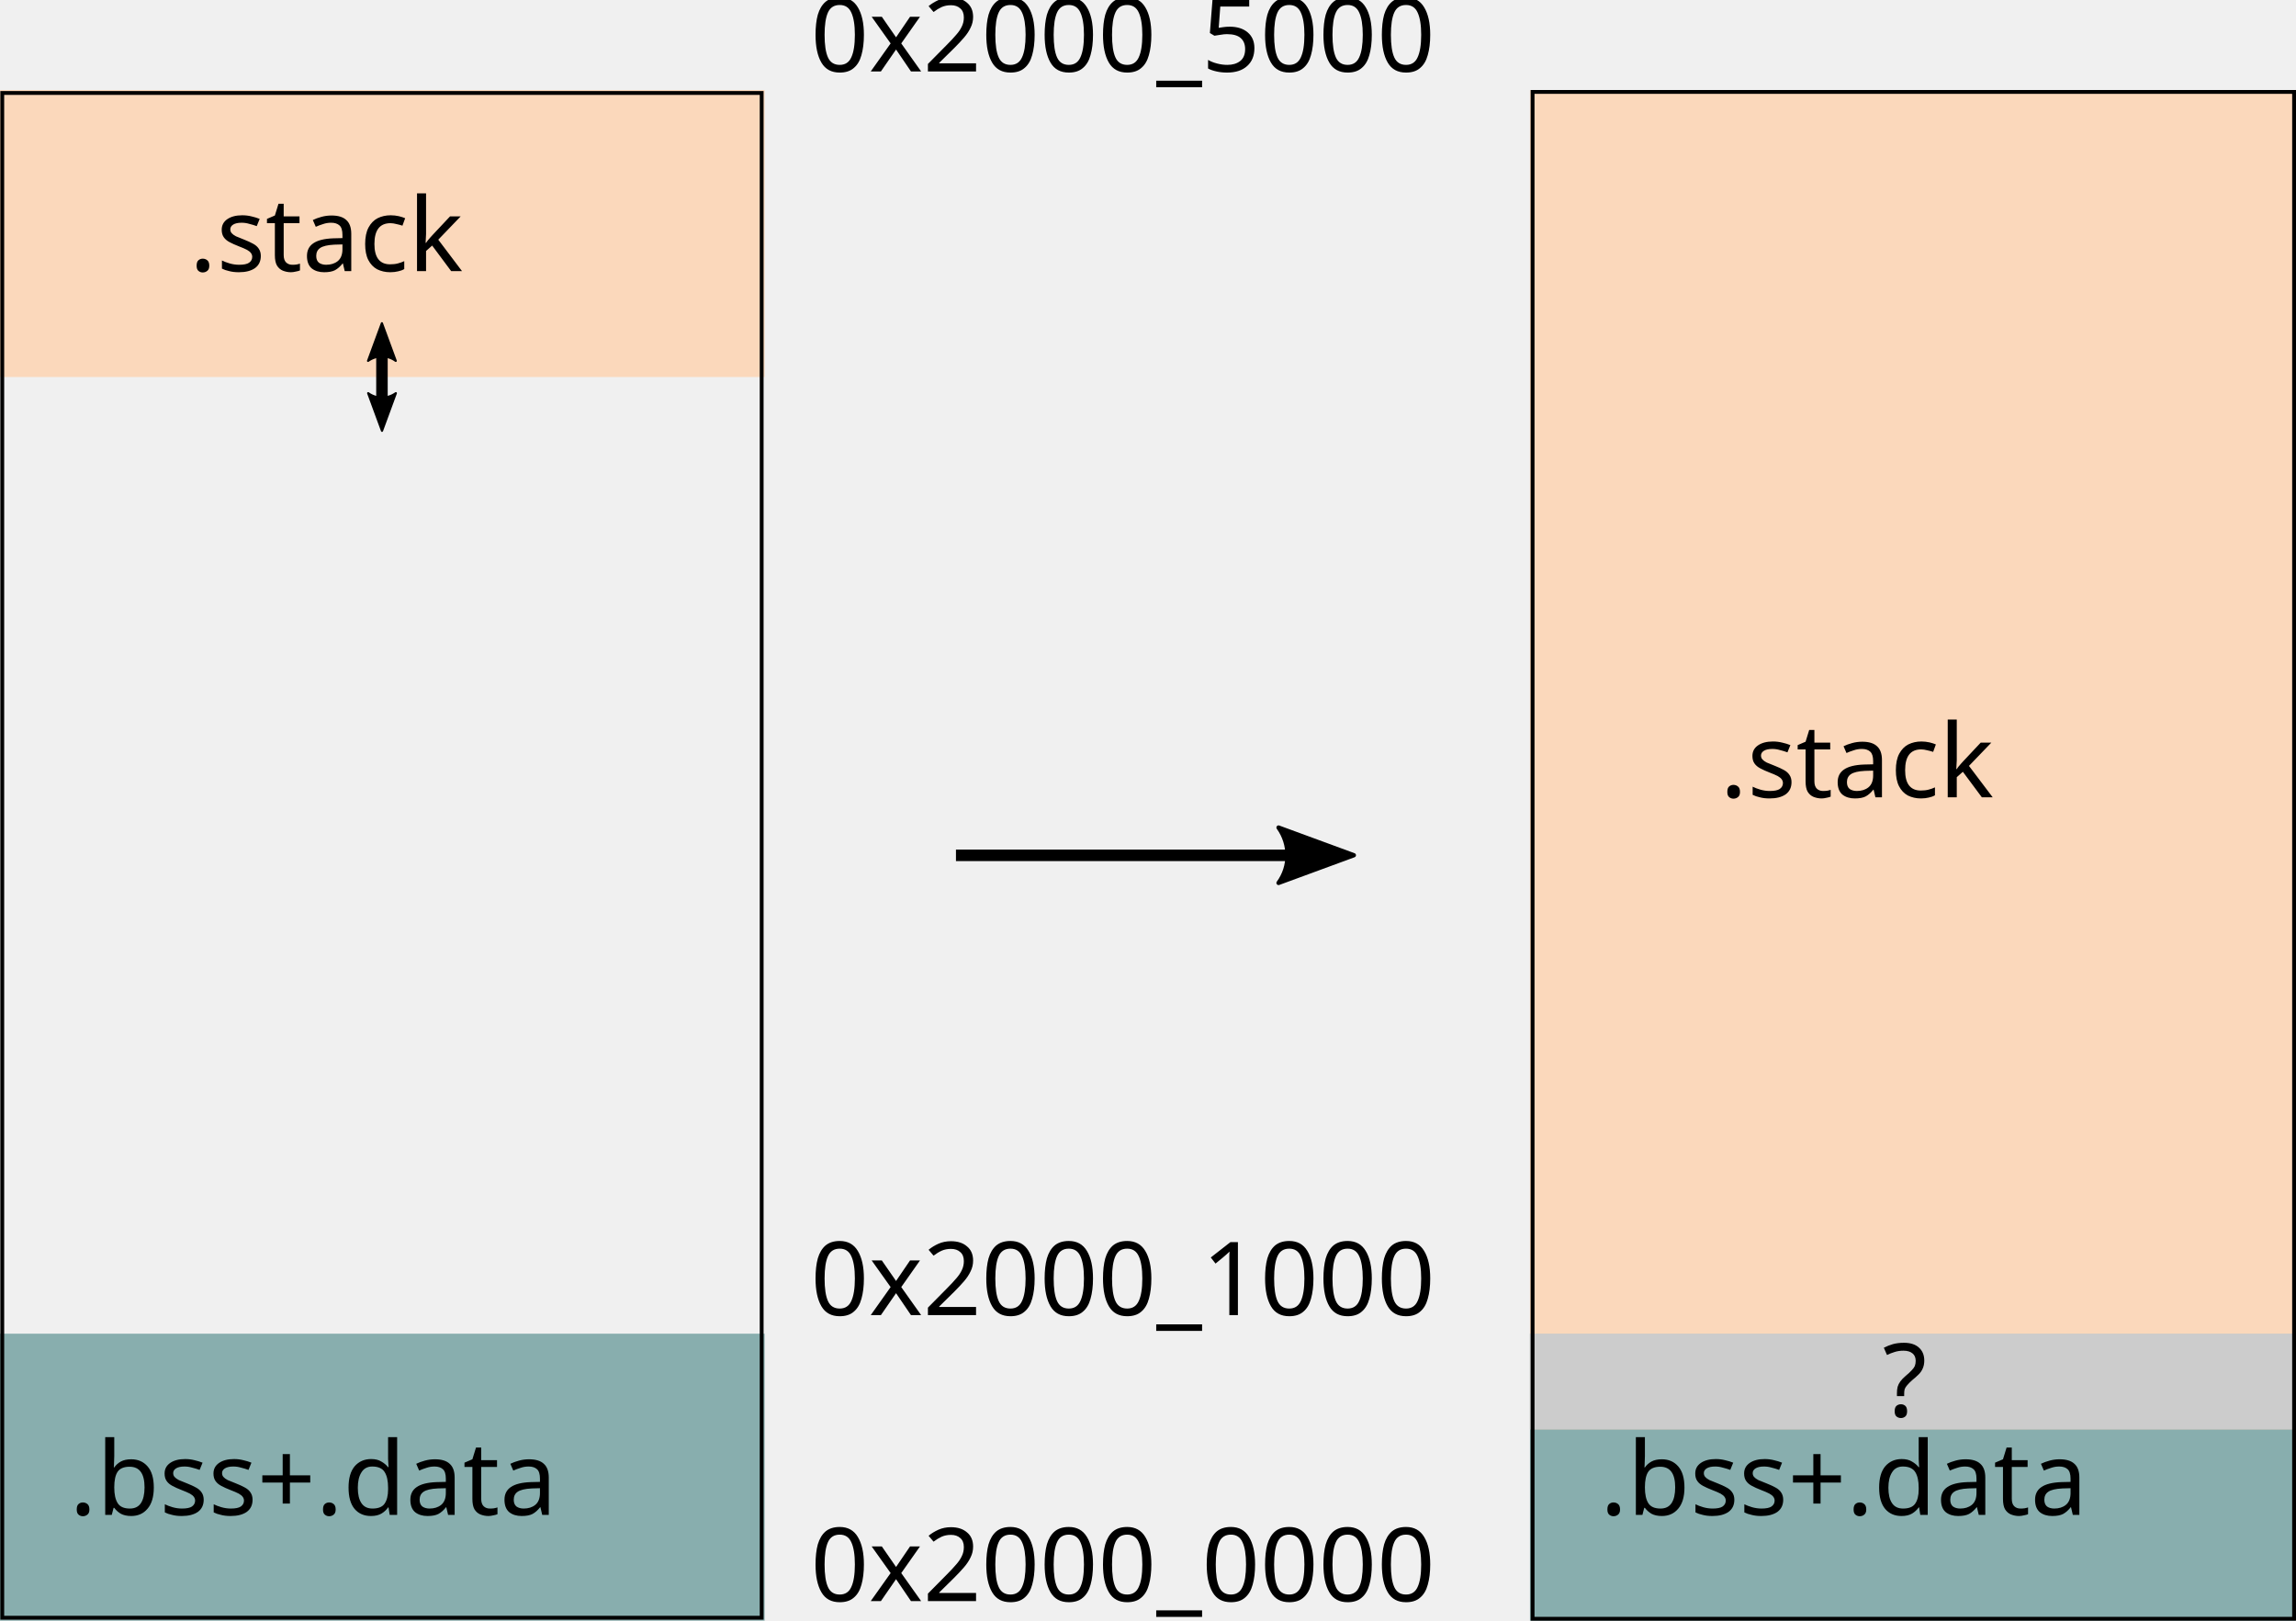
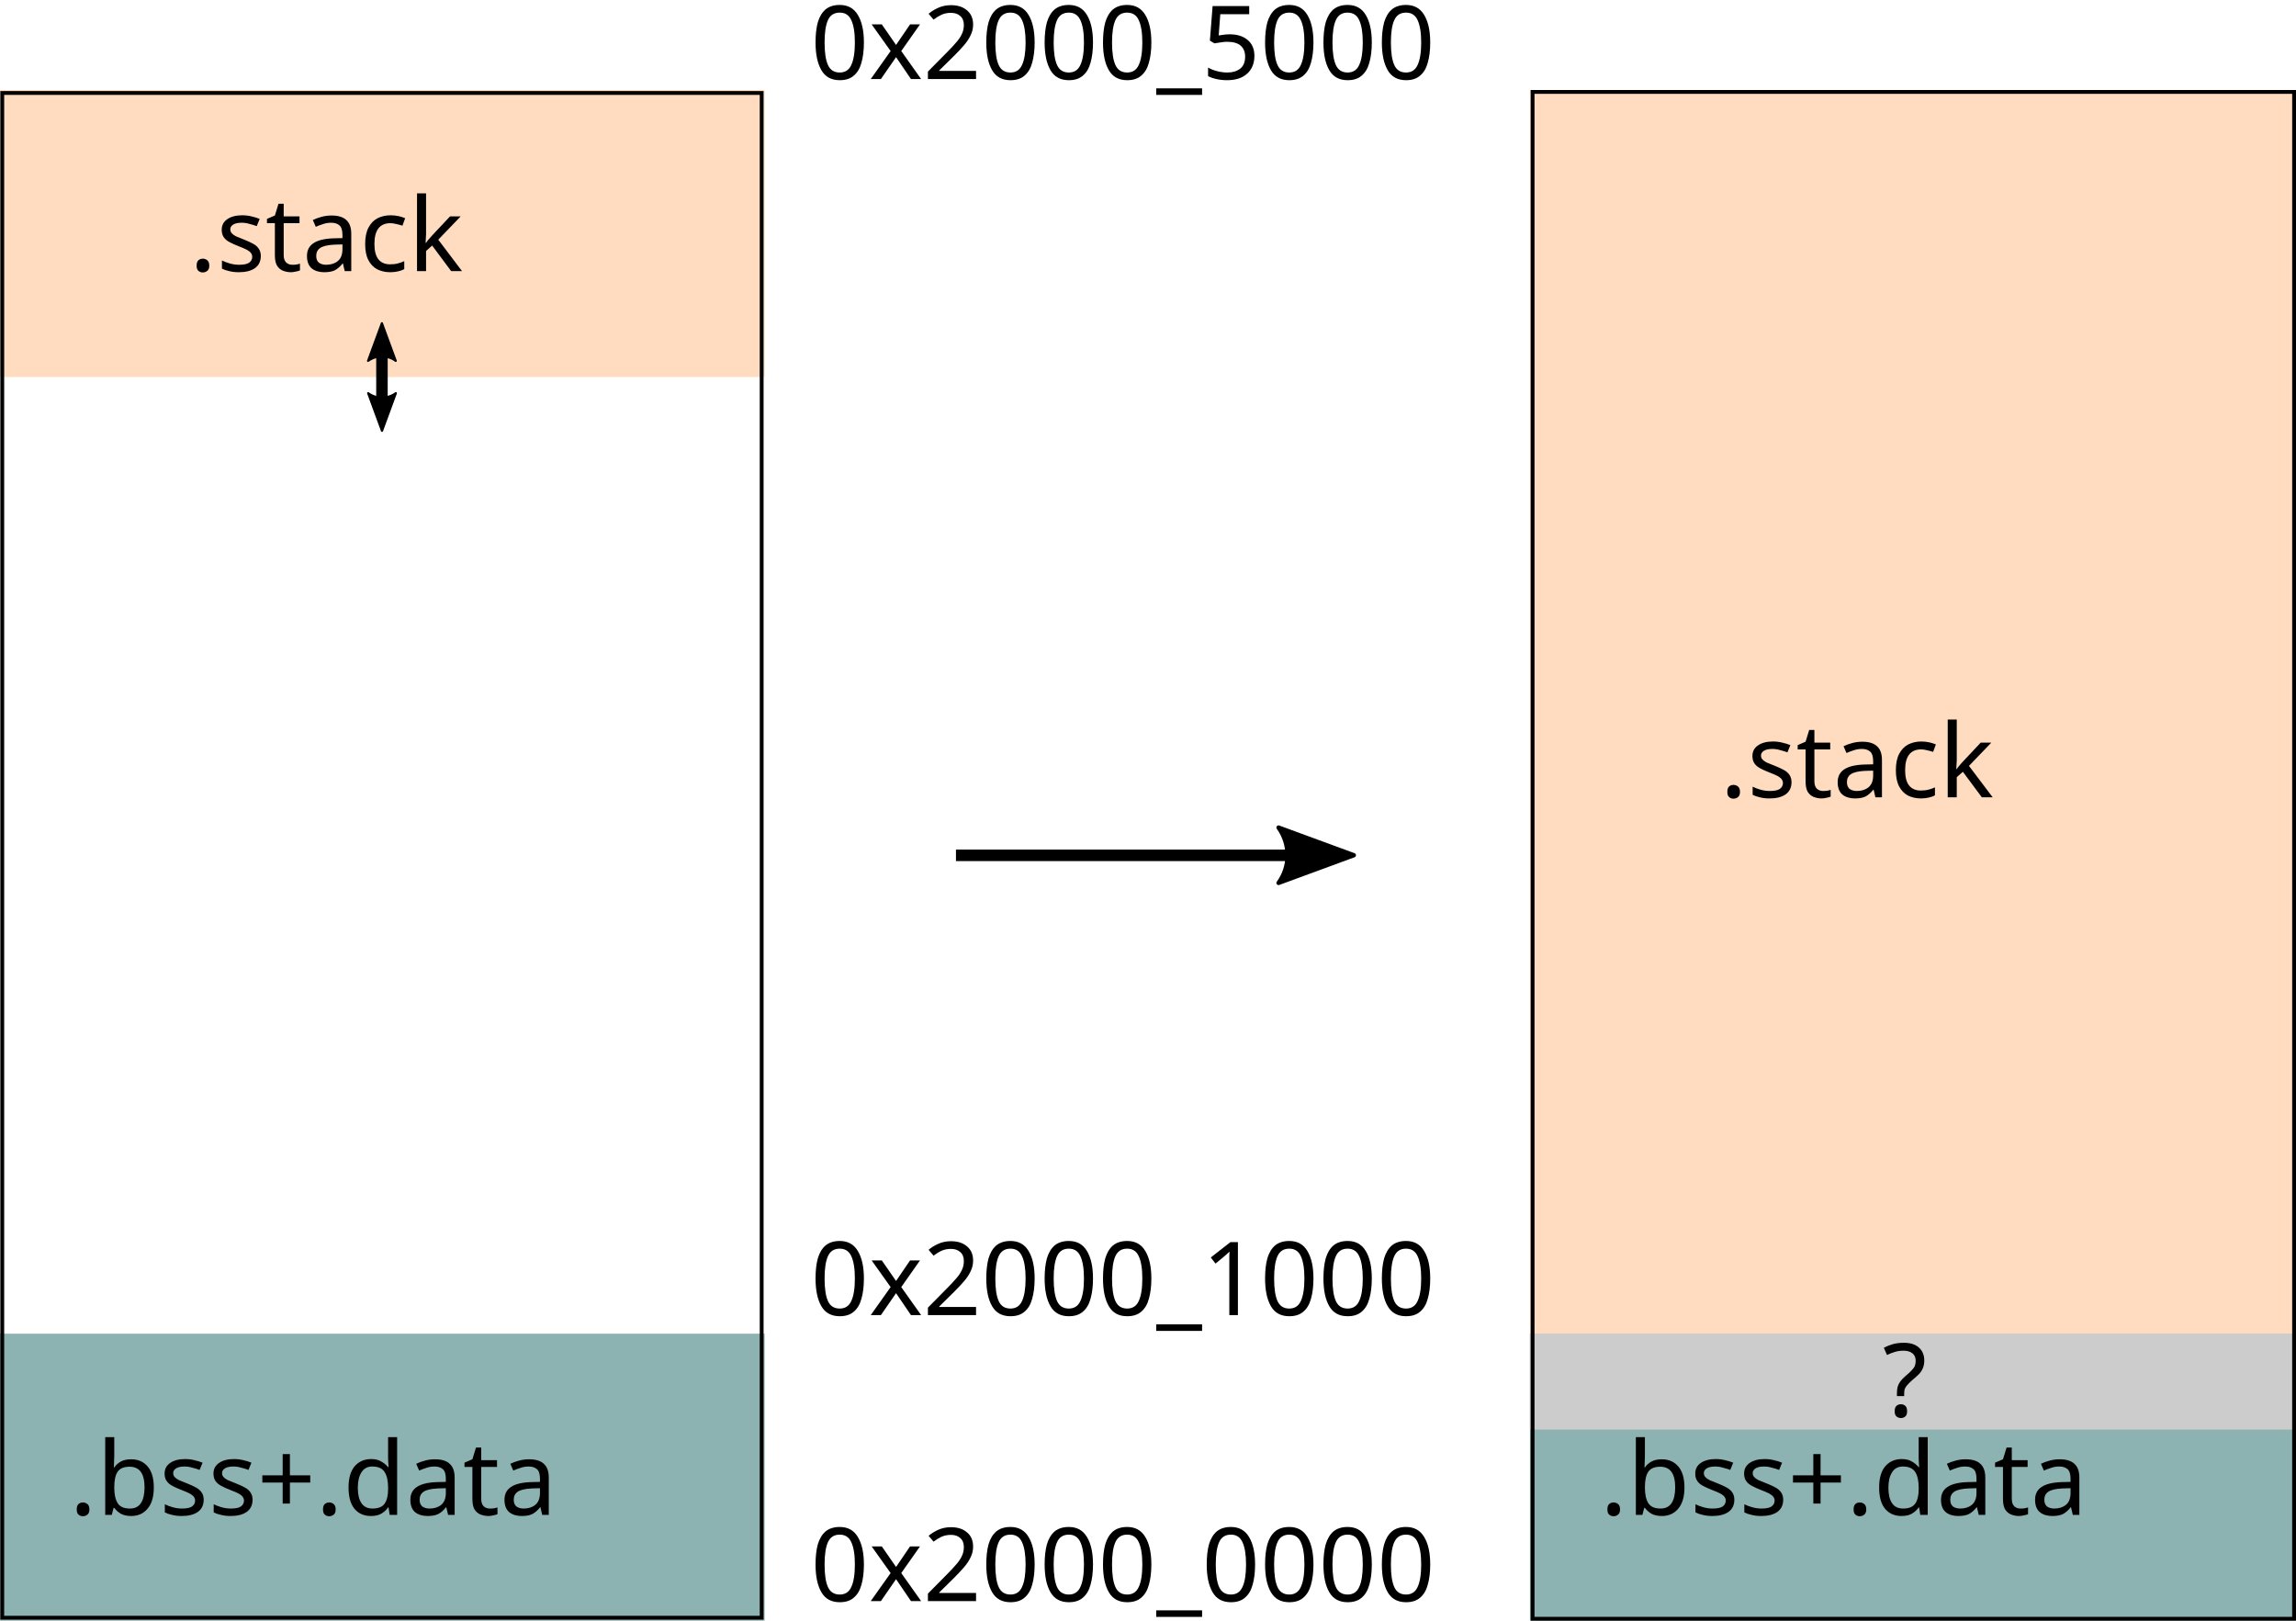
<svg xmlns="http://www.w3.org/2000/svg" width="158.75mm" height="112.056mm" viewBox="0 0 158.448 112.056" version="1.1" id="svg8">
  <defs id="defs2">
    <marker orient="auto" refY="0" refX="0" id="marker5369" style="overflow:visible">
      <path id="path5367" style="fill:#000000;fill-opacity:1;fill-rule:evenodd;stroke:#000000;stroke-width:0.625;stroke-linejoin:round;stroke-opacity:1" d="M 8.719,4.034 -2.207,0.016 8.719,-4.002 c -1.745,2.372 -1.735,5.617 -6e-7,8.035 z" transform="scale(-0.6)" />
    </marker>
    <marker orient="auto" refY="0" refX="0" id="Arrow2Send" style="overflow:visible">
      <path id="path4614" style="fill:#000000;fill-opacity:1;fill-rule:evenodd;stroke:#000000;stroke-width:0.625;stroke-linejoin:round;stroke-opacity:1" d="M 8.719,4.034 -2.207,0.016 8.719,-4.002 c -1.745,2.372 -1.735,5.617 -6e-7,8.035 z" transform="matrix(-0.3,0,0,-0.3,0.69,0)" />
    </marker>
    <marker orient="auto" refY="0" refX="0" id="Arrow2Sstart" style="overflow:visible">
      <path id="path4611" style="fill:#000000;fill-opacity:1;fill-rule:evenodd;stroke:#000000;stroke-width:0.625;stroke-linejoin:round;stroke-opacity:1" d="M 8.719,4.034 -2.207,0.016 8.719,-4.002 c -1.745,2.372 -1.735,5.617 -6e-7,8.035 z" transform="matrix(0.3,0,0,0.3,-0.69,0)" />
    </marker>
    <marker orient="auto" refY="0" refX="0" id="Arrow2Mend" style="overflow:visible">
      <path id="path4608" style="fill:#000000;fill-opacity:1;fill-rule:evenodd;stroke:#000000;stroke-width:0.625;stroke-linejoin:round;stroke-opacity:1" d="M 8.719,4.034 -2.207,0.016 8.719,-4.002 c -1.745,2.372 -1.735,5.617 -6e-7,8.035 z" transform="scale(-0.6)" />
    </marker>
    <marker orient="auto" refY="0" refX="0" id="Arrow2Mstart" style="overflow:visible">
      <path id="path4605" style="fill:#000000;fill-opacity:1;fill-rule:evenodd;stroke:#000000;stroke-width:0.625;stroke-linejoin:round;stroke-opacity:1" d="M 8.719,4.034 -2.207,0.016 8.719,-4.002 c -1.745,2.372 -1.735,5.617 -6e-7,8.035 z" transform="scale(0.6)" />
    </marker>
    <marker orient="auto" refY="0" refX="0" id="Arrow1Lend" style="overflow:visible">
      <path id="path4584" d="M 0,0 5,-5 -12.5,0 5,5 Z" style="fill:#000000;fill-opacity:1;fill-rule:evenodd;stroke:#000000;stroke-width:1pt;stroke-opacity:1" transform="matrix(-0.8,0,0,-0.8,-10,0)" />
    </marker>
    <marker orient="auto" refY="0" refX="0" id="Arrow1Lstart" style="overflow:visible">
      <path id="path4581" d="M 0,0 5,-5 -12.5,0 5,5 Z" style="fill:#000000;fill-opacity:1;fill-rule:evenodd;stroke:#000000;stroke-width:1pt;stroke-opacity:1" transform="matrix(0.8,0,0,0.8,10,0)" />
    </marker>
    <marker orient="auto" refY="0" refX="0" id="Arrow2Sstart-9" style="overflow:visible">
      <path id="path4611-1" style="fill:#000000;fill-opacity:1;fill-rule:evenodd;stroke:#000000;stroke-width:0.625;stroke-linejoin:round;stroke-opacity:1" d="M 8.719,4.034 -2.207,0.016 8.719,-4.002 c -1.745,2.372 -1.735,5.617 -6e-7,8.035 z" transform="matrix(0.3,0,0,0.3,-0.69,0)" />
    </marker>
    <marker orient="auto" refY="0" refX="0" id="Arrow2Send-2" style="overflow:visible">
      <path id="path4614-7" style="fill:#000000;fill-opacity:1;fill-rule:evenodd;stroke:#000000;stroke-width:0.625;stroke-linejoin:round;stroke-opacity:1" d="M 8.719,4.034 -2.207,0.016 8.719,-4.002 c -1.745,2.372 -1.735,5.617 -6e-7,8.035 z" transform="matrix(-0.3,0,0,-0.3,0.69,0)" />
    </marker>
  </defs>
  <g id="layer1" transform="translate(-0.2000054,-184.9437)">
+     <rect style="fill:#ffffff;stroke:none;stroke-width:0.443;stroke-dasharray:2.661, 2.661" id="rect1330" width="158.75" height="112.448" x="0.049" y="184.944" />
    <text xml:space="preserve" style="font-style:normal;font-variant:normal;font-weight:normal;font-stretch:normal;font-size:10.583px;line-height:1.25;font-family:'Fira Code';-inkscape-font-specification:'Fira Code';letter-spacing:0px;word-spacing:0px;fill:#000000;fill-opacity:1;stroke:none;stroke-width:0.265" x="56.092" y="295.643" id="text4516">
      <tspan id="tspan4514" x="56.092" y="295.643" style="font-size:7.056px;stroke-width:0.265">0x2000_0000</tspan>
    </text>
-     <text xml:space="preserve" style="font-style:normal;font-variant:normal;font-weight:normal;font-stretch:normal;font-size:10.583px;line-height:1.25;font-family:'Fira Code';-inkscape-font-specification:'Fira Code';letter-spacing:0px;word-spacing:0px;fill:#000000;fill-opacity:1;stroke:none;stroke-width:0.265" x="56.092" y="189.883" id="text4516-3">
-       <tspan id="tspan4514-6" x="56.092" y="189.883" style="font-size:7.056px;stroke-width:0.265">0x2000_5000</tspan>
+     <text xml:space="preserve" style="font-style:normal;font-variant:normal;font-weight:normal;font-stretch:normal;font-size:10.583px;line-height:1.25;font-family:'Fira Code';-inkscape-font-specification:'Fira Code';letter-spacing:0px;word-spacing:0px;fill:#000000;fill-opacity:1;stroke:none;stroke-width:0.265" x="56.092" y="190.412" id="text4516-3">
+       <tspan id="tspan4514-6" x="56.092" y="190.412" style="font-size:7.056px;stroke-width:0.265">0x2000_5000</tspan>
    </text>
    <rect style="fill:#669999;fill-opacity:0.753;stroke:none;stroke-width:0.326;stroke-miterlimit:4;stroke-dasharray:none;stroke-opacity:1" id="rect4536" width="52.917" height="19.844" x="0" y="277.156" />
    <rect style="fill:#ffd1aa;fill-opacity:0.753;stroke:none;stroke-width:0.326;stroke-miterlimit:4;stroke-dasharray:none;stroke-opacity:1" id="rect4536-7" width="52.917" height="19.844" x="-52.917" y="191.167" transform="scale(-1,1)" />
    <rect id="rect10" width="52.507" height="105.423" x="0.205" y="191.372" style="fill:#ffffff;fill-opacity:0;stroke:#000000;stroke-width:0.265;stroke-miterlimit:4;stroke-dasharray:none;stroke-opacity:1" />
    <text xml:space="preserve" style="font-style:normal;font-variant:normal;font-weight:normal;font-stretch:normal;font-size:10.583px;line-height:1.25;font-family:'Fira Code';-inkscape-font-specification:'Fira Code';letter-spacing:0px;word-spacing:0px;fill:#000000;fill-opacity:1;stroke:none;stroke-width:0.265" x="13.13" y="203.689" id="text4516-3-5">
      <tspan id="tspan4514-6-3" x="13.13" y="203.689" style="font-size:7.056px;stroke-width:0.265">.stack</tspan>
    </text>
    <text xml:space="preserve" style="font-style:normal;font-variant:normal;font-weight:normal;font-stretch:normal;font-size:10.583px;line-height:1.25;font-family:'Fira Code';-inkscape-font-specification:'Fira Code';letter-spacing:0px;word-spacing:0px;fill:#000000;fill-opacity:1;stroke:none;stroke-width:0.265" x="4.838" y="289.682" id="text4516-3-56">
      <tspan id="tspan4514-6-2" x="4.838" y="289.682" style="font-size:7.056px;stroke-width:0.265">.bss+.data</tspan>
    </text>
    <path style="fill:none;stroke:#000000;stroke-width:0.794;stroke-linecap:butt;stroke-linejoin:miter;stroke-miterlimit:4;stroke-dasharray:none;stroke-opacity:1;marker-start:url(#Arrow2Sstart);marker-end:url(#Arrow2Send)" d="m 26.458,208.365 v 5.292" id="path4579" />
    <rect style="fill:#669999;fill-opacity:0.753;stroke:none;stroke-width:0.326;stroke-miterlimit:4;stroke-dasharray:none;stroke-opacity:1" id="rect4536-0" width="52.917" height="19.844" x="105.833" y="277.156" />
    <rect style="fill:#ffd1aa;fill-opacity:0.753;stroke:none;stroke-width:0.705;stroke-miterlimit:4;stroke-dasharray:none;stroke-opacity:1" id="rect4536-7-9" width="52.917" height="92.604" x="-158.75" y="191.167" transform="scale(-1,1)" />
    <text xml:space="preserve" style="font-style:normal;font-variant:normal;font-weight:normal;font-stretch:normal;font-size:10.583px;line-height:1.25;font-family:'Fira Code';-inkscape-font-specification:'Fira Code';letter-spacing:0px;word-spacing:0px;fill:#000000;fill-opacity:1;stroke:none;stroke-width:0.265" x="118.964" y="240.069" id="text4516-3-5-6">
      <tspan id="tspan4514-6-3-0" x="118.964" y="240.069" style="font-size:7.056px;stroke-width:0.265">.stack</tspan>
    </text>
    <text xml:space="preserve" style="font-style:normal;font-variant:normal;font-weight:normal;font-stretch:normal;font-size:10.583px;line-height:1.25;font-family:'Fira Code';-inkscape-font-specification:'Fira Code';letter-spacing:0px;word-spacing:0px;fill:#000000;fill-opacity:1;stroke:none;stroke-width:0.265" x="110.672" y="289.682" id="text4516-3-56-6">
      <tspan id="tspan4514-6-2-2" x="110.672" y="289.682" style="font-size:7.056px;stroke-width:0.265">.bss+.data</tspan>
    </text>
    <path style="fill:none;stroke:#000000;stroke-width:0.794;stroke-linecap:butt;stroke-linejoin:miter;stroke-miterlimit:4;stroke-dasharray:none;stroke-opacity:1;marker-end:url(#marker5369)" d="M 66.146,244.083 H 92.604" id="path5365" />
    <text xml:space="preserve" style="font-style:normal;font-variant:normal;font-weight:normal;font-stretch:normal;font-size:10.583px;line-height:1.25;font-family:'Fira Code';-inkscape-font-specification:'Fira Code';letter-spacing:0px;word-spacing:0px;fill:#000000;fill-opacity:1;stroke:none;stroke-width:0.265" x="56.092" y="275.872" id="text4516-1">
      <tspan id="tspan4514-8" x="56.092" y="275.872" style="font-size:7.056px;stroke-width:0.265">0x2000_1000</tspan>
    </text>
    <rect style="fill:#cccccc;fill-opacity:1;fill-rule:nonzero;stroke:none;stroke-width:0.794;stroke-miterlimit:4;stroke-dasharray:none;stroke-opacity:1" id="rect9159" width="52.917" height="6.615" x="105.833" y="277.156" />
    <rect id="rect10-3" width="52.652" height="105.568" x="106.015" y="191.299" style="fill:#ffffff;fill-opacity:0;stroke:#000000;stroke-width:0.265;stroke-miterlimit:4;stroke-dasharray:none;stroke-opacity:1" />
    <text xml:space="preserve" style="font-style:normal;font-variant:normal;font-weight:normal;font-stretch:normal;font-size:10.583px;line-height:1.25;font-family:'Fira Code';-inkscape-font-specification:'Fira Code';letter-spacing:0px;word-spacing:0px;fill:#000000;fill-opacity:1;stroke:none;stroke-width:0.265" x="130.221" y="282.894" id="text4516-3-56-6-1">
      <tspan id="tspan4514-6-2-2-2" x="130.221" y="282.894" style="font-size:7.056px;stroke-width:0.265">?</tspan>
    </text>
  </g>
</svg>
